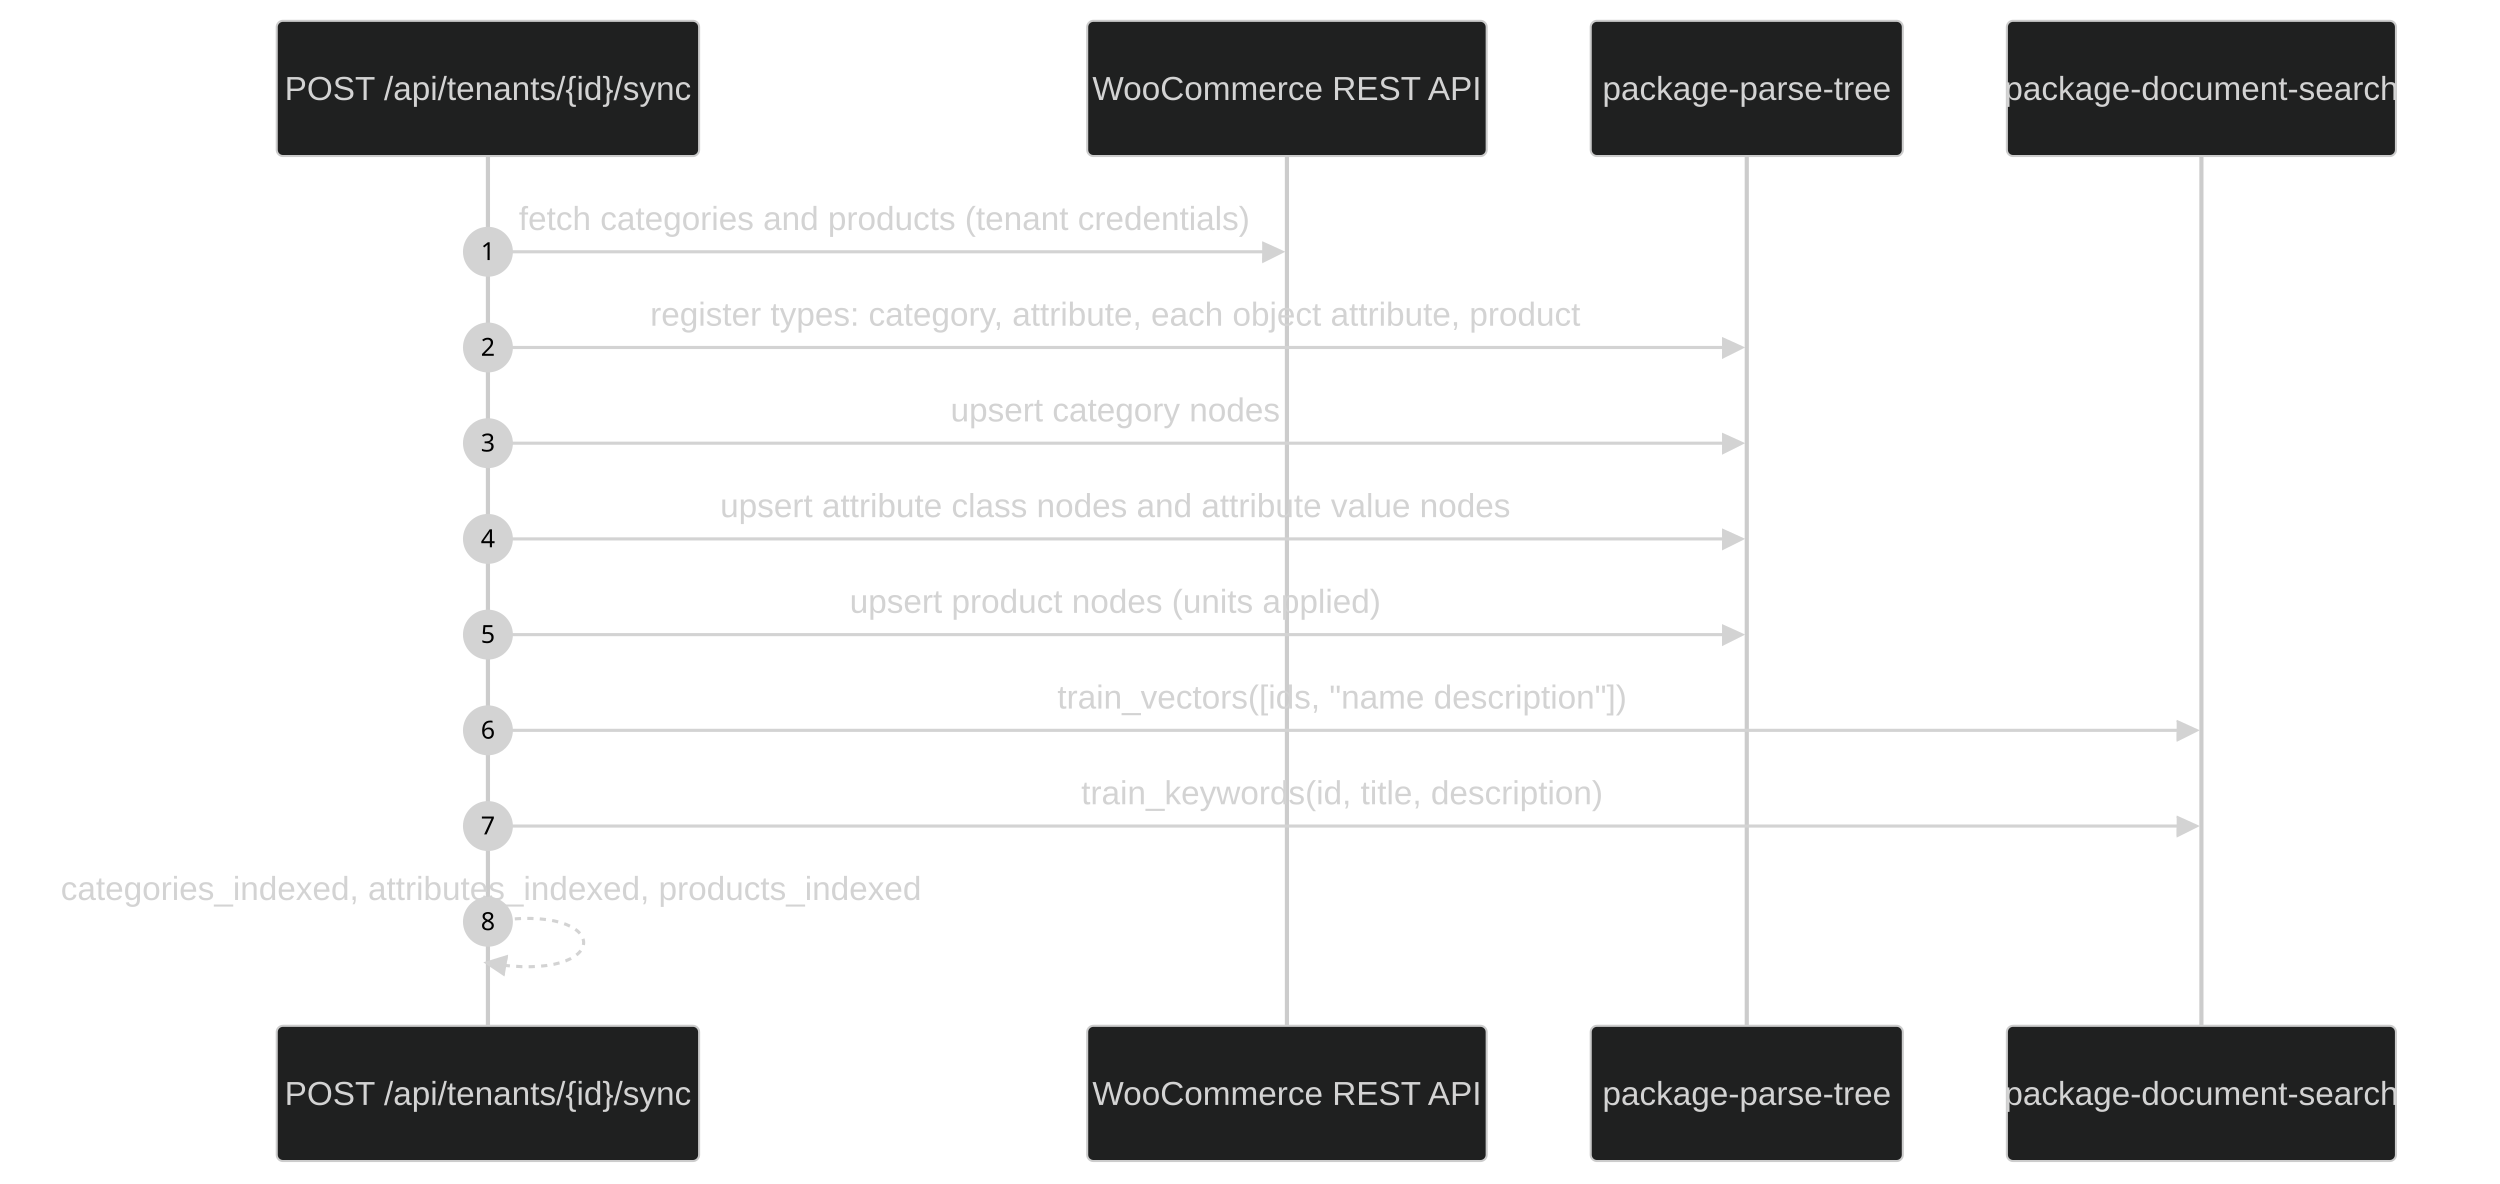
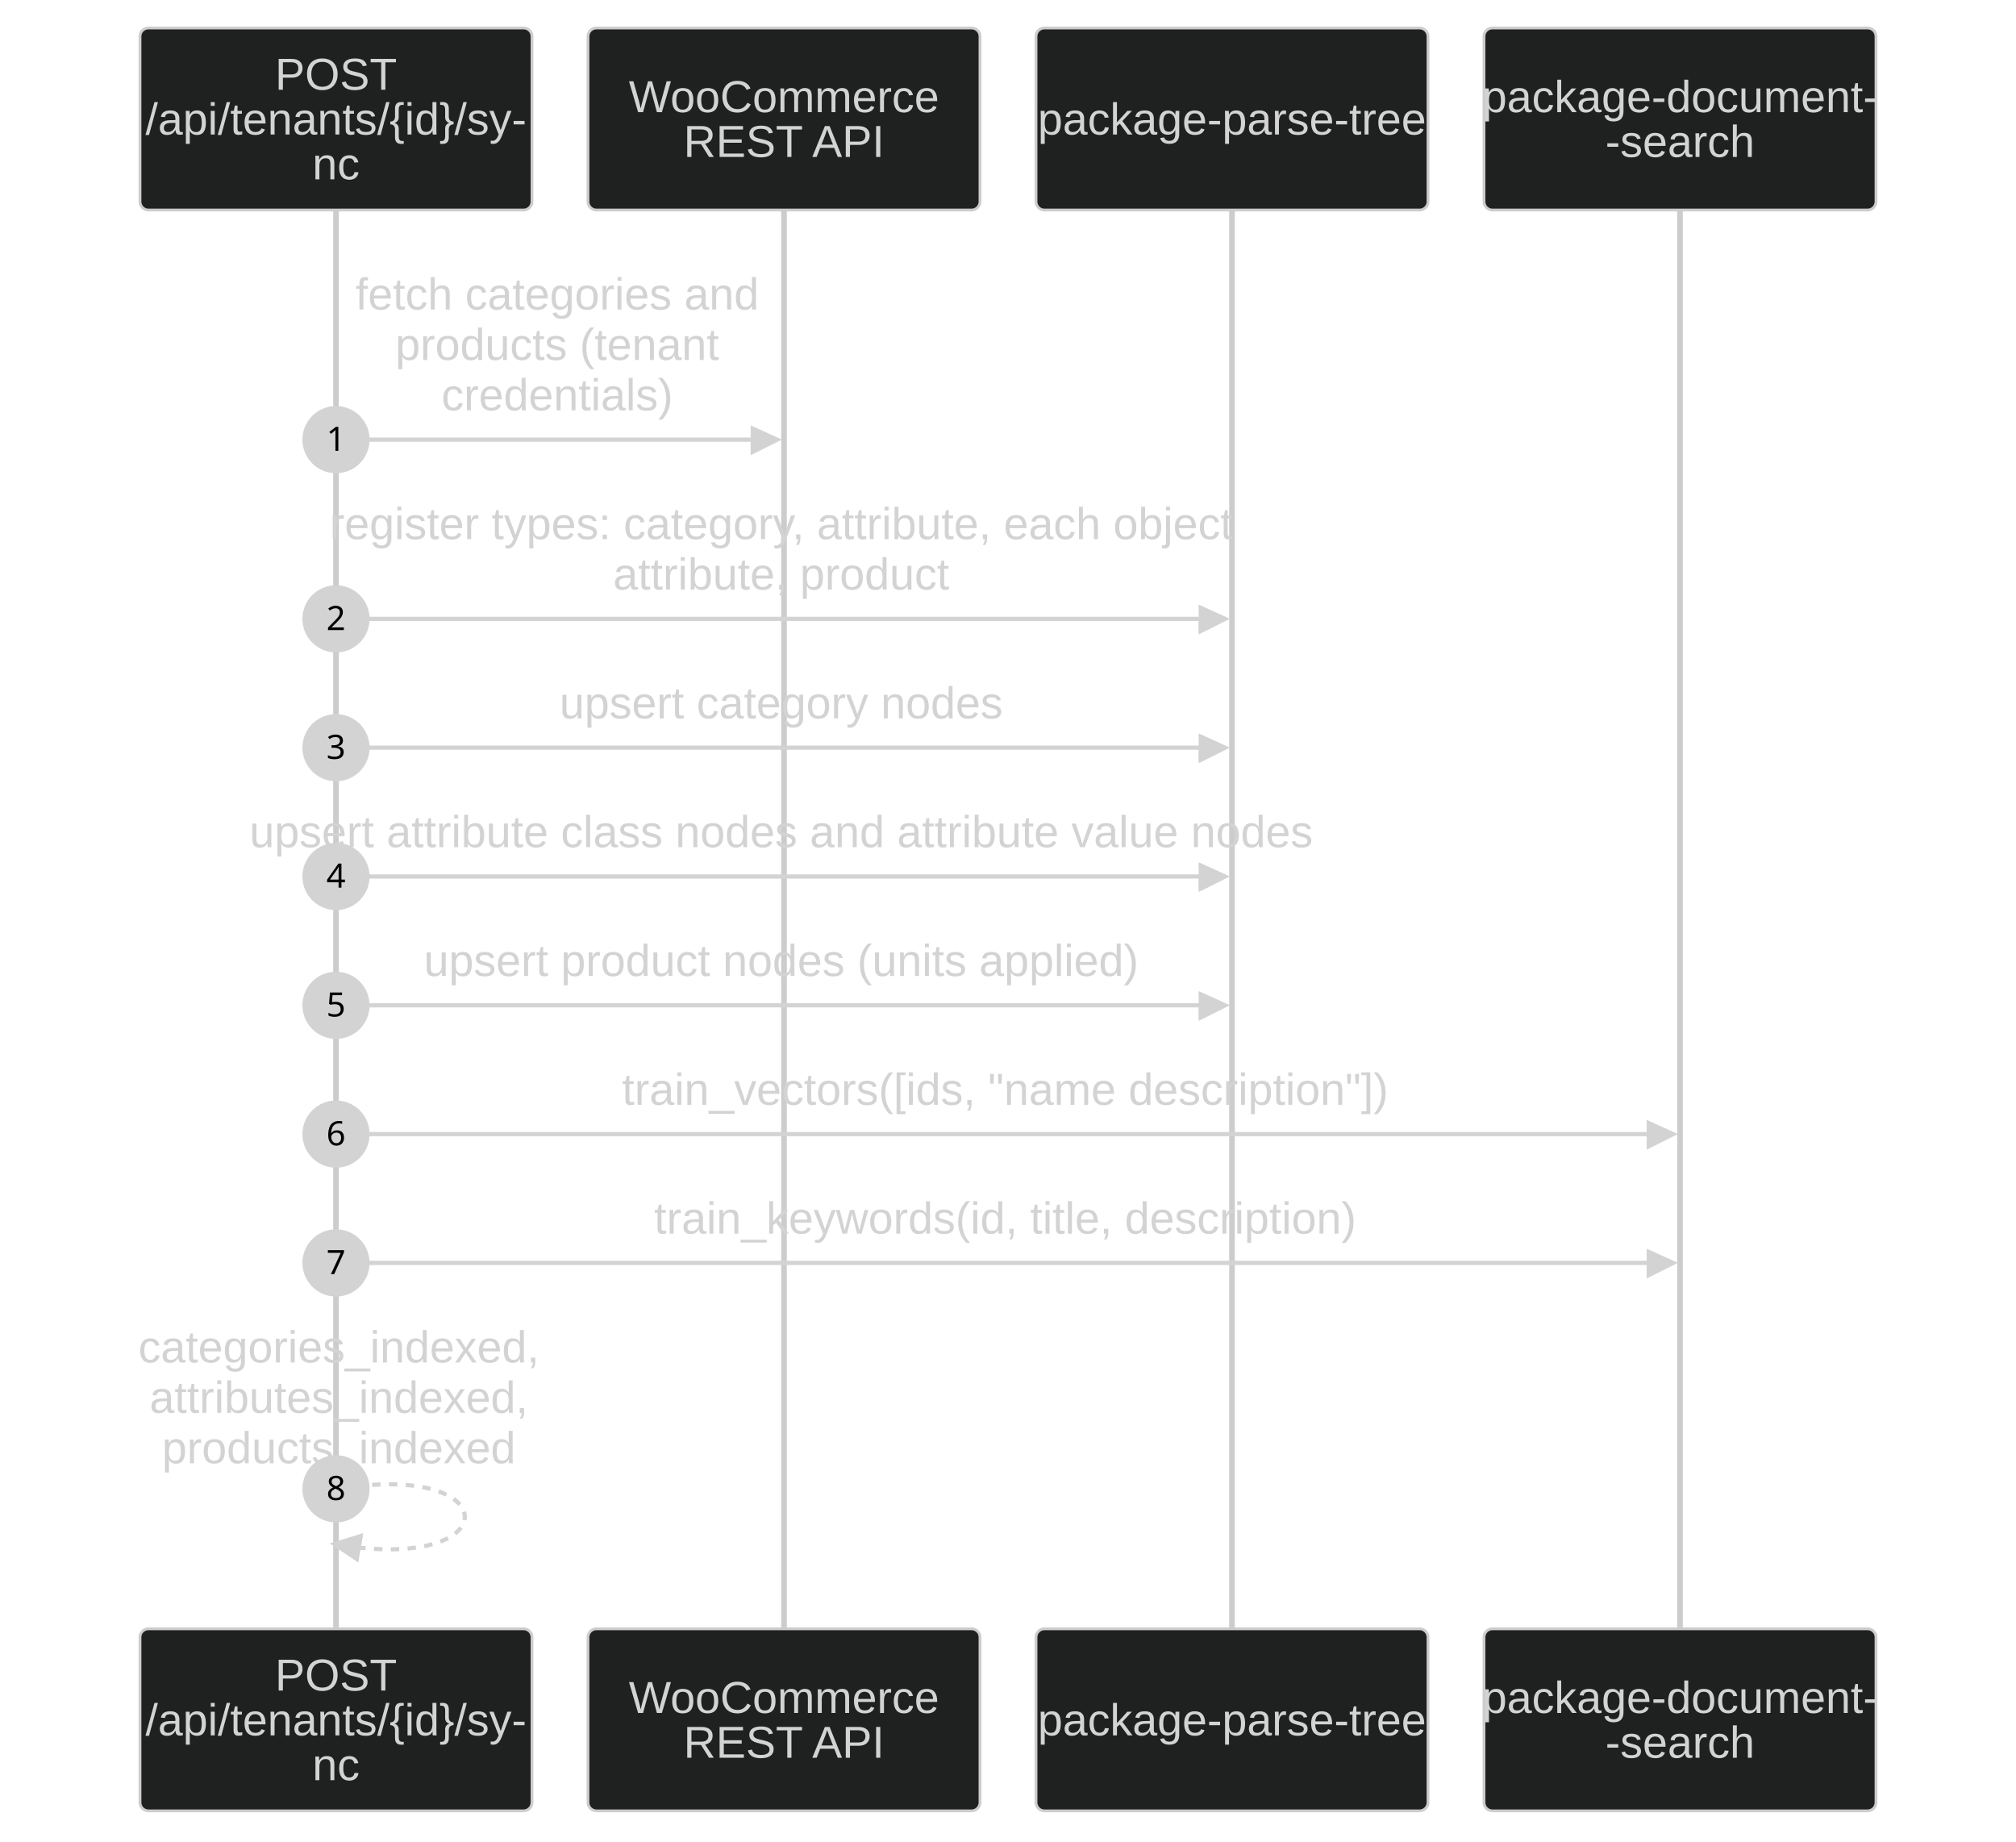
- <svg xmlns="http://www.w3.org/2000/svg" id="my-svg" width="100%" style="max-width: 1201.5px; background-color: rgb(13, 17, 23);" viewBox="-133 -10 1201.5 569" role="graphics-document document" aria-roledescription="sequence" aria-describedby="chart-desc-my-svg" aria-labelledby="chart-title-my-svg">
+ <svg xmlns="http://www.w3.org/2000/svg" id="my-svg" width="720" height="657.667" viewBox="-50 -10 720 657.667" role="graphics-document document" aria-roledescription="sequence" aria-describedby="chart-desc-my-svg" aria-labelledby="chart-title-my-svg" style="background-color: rgb(13, 17, 23);">
  <g>
-     <rect x="831.5" y="483" fill="#eaeaea" stroke="#666" width="187" height="65" name="DS" rx="3" ry="3" class="actor actor-bottom" />
-     <text x="925" y="515.5" dominant-baseline="central" alignment-baseline="central" class="actor actor-box" style="text-anchor: middle; font-size: 16px; font-weight: 400;">
-       <tspan x="925" dy="0">package-document-search</tspan>
+     <rect x="480" y="571.667" fill="#eaeaea" stroke="#666" width="140" height="65" name="DS" rx="3" ry="3" class="actor actor-bottom" />
+     <text x="550" y="604.167" dominant-baseline="central" alignment-baseline="central" class="actor actor-box" style="text-anchor: middle; font-size: 16px; font-weight: 400;">
+       <tspan x="550" dy="-8">package-document-</tspan>
+     </text>
+     <text x="550" y="604.167" dominant-baseline="central" alignment-baseline="central" class="actor actor-box" style="text-anchor: middle; font-size: 16px; font-weight: 400;">
+       <tspan x="550" dy="8">-search</tspan>
    </text>
  </g>
  <g>
-     <rect x="631.5" y="483" fill="#eaeaea" stroke="#666" width="150" height="65" name="PT" rx="3" ry="3" class="actor actor-bottom" />
-     <text x="706.5" y="515.5" dominant-baseline="central" alignment-baseline="central" class="actor actor-box" style="text-anchor: middle; font-size: 16px; font-weight: 400;">
-       <tspan x="706.5" dy="0">package-parse-tree</tspan>
+     <rect x="320" y="571.667" fill="#eaeaea" stroke="#666" width="140" height="65" name="PT" rx="3" ry="3" class="actor actor-bottom" />
+     <text x="390" y="604.167" dominant-baseline="central" alignment-baseline="central" class="actor actor-box" style="text-anchor: middle; font-size: 16px; font-weight: 400;">
+       <tspan x="390" dy="0">package-parse-tree</tspan>
    </text>
  </g>
  <g>
-     <rect x="389.5" y="483" fill="#eaeaea" stroke="#666" width="192" height="65" name="WC" rx="3" ry="3" class="actor actor-bottom" />
-     <text x="485.5" y="515.5" dominant-baseline="central" alignment-baseline="central" class="actor actor-box" style="text-anchor: middle; font-size: 16px; font-weight: 400;">
-       <tspan x="485.5" dy="0">WooCommerce REST API</tspan>
+     <rect x="160" y="571.667" fill="#eaeaea" stroke="#666" width="140" height="65" name="WC" rx="3" ry="3" class="actor actor-bottom" />
+     <text x="230" y="604.167" dominant-baseline="central" alignment-baseline="central" class="actor actor-box" style="text-anchor: middle; font-size: 16px; font-weight: 400;">
+       <tspan x="230" dy="-8">WooCommerce</tspan>
+     </text>
+     <text x="230" y="604.167" dominant-baseline="central" alignment-baseline="central" class="actor actor-box" style="text-anchor: middle; font-size: 16px; font-weight: 400;">
+       <tspan x="230" dy="8">REST API</tspan>
    </text>
  </g>
  <g>
-     <rect x="0" y="483" fill="#eaeaea" stroke="#666" width="203" height="65" name="API" rx="3" ry="3" class="actor actor-bottom" />
-     <text x="101.5" y="515.5" dominant-baseline="central" alignment-baseline="central" class="actor actor-box" style="text-anchor: middle; font-size: 16px; font-weight: 400;">
-       <tspan x="101.5" dy="0">POST /api/tenants/{id}/sync</tspan>
+     <rect x="0" y="571.667" fill="#eaeaea" stroke="#666" width="140" height="65" name="API" rx="3" ry="3" class="actor actor-bottom" />
+     <text x="70" y="604.167" dominant-baseline="central" alignment-baseline="central" class="actor actor-box" style="text-anchor: middle; font-size: 16px; font-weight: 400;">
+       <tspan x="70" dy="-16">POST</tspan>
+     </text>
+     <text x="70" y="604.167" dominant-baseline="central" alignment-baseline="central" class="actor actor-box" style="text-anchor: middle; font-size: 16px; font-weight: 400;">
+       <tspan x="70" dy="0">/api/tenants/{id}/sy-</tspan>
+     </text>
+     <text x="70" y="604.167" dominant-baseline="central" alignment-baseline="central" class="actor actor-box" style="text-anchor: middle; font-size: 16px; font-weight: 400;">
+       <tspan x="70" dy="16">nc</tspan>
    </text>
  </g>
  <g>
-     <line id="actor3" x1="925" y1="65" x2="925" y2="483" class="actor-line 200" stroke-width="0.5px" stroke="#999" name="DS" data-et="life-line" data-id="DS" />
+     <line id="actor3" x1="550" y1="65" x2="550" y2="571.667" class="actor-line 200" stroke-width="0.5px" stroke="#999" name="DS" data-et="life-line" data-id="DS" />
    <g id="root-3" data-et="participant" data-type="participant" data-id="DS">
-       <rect x="831.5" y="0" fill="#eaeaea" stroke="#666" width="187" height="65" name="DS" rx="3" ry="3" class="actor actor-top" />
-       <text x="925" y="32.5" dominant-baseline="central" alignment-baseline="central" class="actor actor-box" style="text-anchor: middle; font-size: 16px; font-weight: 400;">
-         <tspan x="925" dy="0">package-document-search</tspan>
+       <rect x="480" y="0" fill="#eaeaea" stroke="#666" width="140" height="65" name="DS" rx="3" ry="3" class="actor actor-top" />
+       <text x="550" y="32.5" dominant-baseline="central" alignment-baseline="central" class="actor actor-box" style="text-anchor: middle; font-size: 16px; font-weight: 400;">
+         <tspan x="550" dy="-8">package-document-</tspan>
+       </text>
+       <text x="550" y="32.5" dominant-baseline="central" alignment-baseline="central" class="actor actor-box" style="text-anchor: middle; font-size: 16px; font-weight: 400;">
+         <tspan x="550" dy="8">-search</tspan>
      </text>
    </g>
  </g>
  <g>
-     <line id="actor2" x1="706.5" y1="65" x2="706.5" y2="483" class="actor-line 200" stroke-width="0.5px" stroke="#999" name="PT" data-et="life-line" data-id="PT" />
+     <line id="actor2" x1="390" y1="65" x2="390" y2="571.667" class="actor-line 200" stroke-width="0.5px" stroke="#999" name="PT" data-et="life-line" data-id="PT" />
    <g id="root-2" data-et="participant" data-type="participant" data-id="PT">
-       <rect x="631.5" y="0" fill="#eaeaea" stroke="#666" width="150" height="65" name="PT" rx="3" ry="3" class="actor actor-top" />
-       <text x="706.5" y="32.5" dominant-baseline="central" alignment-baseline="central" class="actor actor-box" style="text-anchor: middle; font-size: 16px; font-weight: 400;">
-         <tspan x="706.5" dy="0">package-parse-tree</tspan>
+       <rect x="320" y="0" fill="#eaeaea" stroke="#666" width="140" height="65" name="PT" rx="3" ry="3" class="actor actor-top" />
+       <text x="390" y="32.5" dominant-baseline="central" alignment-baseline="central" class="actor actor-box" style="text-anchor: middle; font-size: 16px; font-weight: 400;">
+         <tspan x="390" dy="0">package-parse-tree</tspan>
      </text>
    </g>
  </g>
  <g>
-     <line id="actor1" x1="485.5" y1="65" x2="485.5" y2="483" class="actor-line 200" stroke-width="0.5px" stroke="#999" name="WC" data-et="life-line" data-id="WC" />
+     <line id="actor1" x1="230" y1="65" x2="230" y2="571.667" class="actor-line 200" stroke-width="0.5px" stroke="#999" name="WC" data-et="life-line" data-id="WC" />
    <g id="root-1" data-et="participant" data-type="participant" data-id="WC">
-       <rect x="389.5" y="0" fill="#eaeaea" stroke="#666" width="192" height="65" name="WC" rx="3" ry="3" class="actor actor-top" />
-       <text x="485.5" y="32.5" dominant-baseline="central" alignment-baseline="central" class="actor actor-box" style="text-anchor: middle; font-size: 16px; font-weight: 400;">
-         <tspan x="485.5" dy="0">WooCommerce REST API</tspan>
+       <rect x="160" y="0" fill="#eaeaea" stroke="#666" width="140" height="65" name="WC" rx="3" ry="3" class="actor actor-top" />
+       <text x="230" y="32.5" dominant-baseline="central" alignment-baseline="central" class="actor actor-box" style="text-anchor: middle; font-size: 16px; font-weight: 400;">
+         <tspan x="230" dy="-8">WooCommerce</tspan>
+       </text>
+       <text x="230" y="32.5" dominant-baseline="central" alignment-baseline="central" class="actor actor-box" style="text-anchor: middle; font-size: 16px; font-weight: 400;">
+         <tspan x="230" dy="8">REST API</tspan>
      </text>
    </g>
  </g>
  <g>
-     <line id="actor0" x1="101.5" y1="65" x2="101.5" y2="483" class="actor-line 200" stroke-width="0.5px" stroke="#999" name="API" data-et="life-line" data-id="API" />
+     <line id="actor0" x1="70" y1="65" x2="70" y2="571.667" class="actor-line 200" stroke-width="0.5px" stroke="#999" name="API" data-et="life-line" data-id="API" />
    <g id="root-0" data-et="participant" data-type="participant" data-id="API">
-       <rect x="0" y="0" fill="#eaeaea" stroke="#666" width="203" height="65" name="API" rx="3" ry="3" class="actor actor-top" />
-       <text x="101.5" y="32.5" dominant-baseline="central" alignment-baseline="central" class="actor actor-box" style="text-anchor: middle; font-size: 16px; font-weight: 400;">
-         <tspan x="101.5" dy="0">POST /api/tenants/{id}/sync</tspan>
+       <rect x="0" y="0" fill="#eaeaea" stroke="#666" width="140" height="65" name="API" rx="3" ry="3" class="actor actor-top" />
+       <text x="70" y="32.5" dominant-baseline="central" alignment-baseline="central" class="actor actor-box" style="text-anchor: middle; font-size: 16px; font-weight: 400;">
+         <tspan x="70" dy="-16">POST</tspan>
+       </text>
+       <text x="70" y="32.5" dominant-baseline="central" alignment-baseline="central" class="actor actor-box" style="text-anchor: middle; font-size: 16px; font-weight: 400;">
+         <tspan x="70" dy="0">/api/tenants/{id}/sy-</tspan>
+       </text>
+       <text x="70" y="32.5" dominant-baseline="central" alignment-baseline="central" class="actor actor-box" style="text-anchor: middle; font-size: 16px; font-weight: 400;">
+         <tspan x="70" dy="16">nc</tspan>
      </text>
    </g>
  </g>
  <style>#my-svg{font-family:"trebuchet ms",verdana,arial,sans-serif;font-size:16px;fill:#ccc;}@keyframes edge-animation-frame{from{stroke-dashoffset:0;}}@keyframes dash{to{stroke-dashoffset:0;}}#my-svg .edge-animation-slow{stroke-dasharray:9,5!important;stroke-dashoffset:900;animation:dash 50s linear infinite;stroke-linecap:round;}#my-svg .edge-animation-fast{stroke-dasharray:9,5!important;stroke-dashoffset:900;animation:dash 20s linear infinite;stroke-linecap:round;}#my-svg .error-icon{fill:#a44141;}#my-svg .error-text{fill:#ddd;stroke:#ddd;}#my-svg .edge-thickness-normal{stroke-width:1px;}#my-svg .edge-thickness-thick{stroke-width:3.5px;}#my-svg .edge-pattern-solid{stroke-dasharray:0;}#my-svg .edge-thickness-invisible{stroke-width:0;fill:none;}#my-svg .edge-pattern-dashed{stroke-dasharray:3;}#my-svg .edge-pattern-dotted{stroke-dasharray:2;}#my-svg .marker{fill:lightgrey;stroke:lightgrey;}#my-svg .marker.cross{stroke:lightgrey;}#my-svg svg{font-family:"trebuchet ms",verdana,arial,sans-serif;font-size:16px;}#my-svg p{margin:0;}#my-svg .actor{stroke:#ccc;fill:#1f2020;stroke-width:1;}#my-svg rect.actor.outer-path[data-look="neo"]{filter:drop-shadow( 1px 2px 2px rgba(185,185,185,1));}#my-svg rect.note[data-look="neo"]{stroke:hsl(180, 0%, 18.353%);fill:hsl(180, 1.587%, 28.353%);filter:drop-shadow( 1px 2px 2px rgba(185,185,185,1));}#my-svg text.actor&gt;tspan{fill:lightgrey;stroke:none;}#my-svg .actor-line{stroke:#ccc;}#my-svg .innerArc{stroke-width:1.5;stroke-dasharray:none;}#my-svg .messageLine0{stroke-width:1.5;stroke-dasharray:none;stroke:lightgrey;}#my-svg .messageLine1{stroke-width:1.5;stroke-dasharray:2,2;stroke:lightgrey;}#my-svg [id$="-arrowhead"] path{fill:lightgrey;stroke:lightgrey;}#my-svg .sequenceNumber{fill:black;}#my-svg [id$="-sequencenumber"]{fill:lightgrey;}#my-svg [id$="-crosshead"] path{fill:lightgrey;stroke:lightgrey;}#my-svg .messageText{fill:lightgrey;stroke:none;}#my-svg .labelBox{stroke:#ccc;fill:#1f2020;filter:none;}#my-svg .labelText,#my-svg .labelText&gt;tspan{fill:lightgrey;stroke:none;}#my-svg .loopText,#my-svg .loopText&gt;tspan{fill:lightgrey;stroke:none;}#my-svg .sectionTitle,#my-svg .sectionTitle&gt;tspan{fill:lightgrey;stroke:none;}#my-svg .loopLine{stroke-width:2px;stroke-dasharray:2,2;stroke:#ccc;fill:#ccc;}#my-svg .note{stroke:hsl(180, 0%, 18.353%);fill:hsl(180, 1.587%, 28.353%);}#my-svg .noteText,#my-svg .noteText&gt;tspan{fill:rgb(183.848, 181.552, 181.552);stroke:none;font-weight:normal;}#my-svg .activation0{fill:hsl(180, 1.587%, 28.353%);stroke:#ccc;}#my-svg .activation1{fill:hsl(180, 1.587%, 28.353%);stroke:#ccc;}#my-svg .activation2{fill:hsl(180, 1.587%, 28.353%);stroke:#ccc;}#my-svg .actorPopupMenu{position:absolute;}#my-svg .actorPopupMenuPanel{position:absolute;fill:#1f2020;box-shadow:0px 8px 16px 0px rgba(0,0,0,0.2);filter:drop-shadow(3px 5px 2px rgb(0 0 0 / 0.4));}#my-svg .actor-man circle,#my-svg line{fill:#1f2020;stroke-width:2px;}#my-svg g rect.rect{filter:drop-shadow( 1px 2px 2px rgba(185,185,185,1));stroke:#ccc;}#my-svg .node .neo-node{stroke:#ccc;}#my-svg [data-look="neo"].node rect,#my-svg [data-look="neo"].cluster rect,#my-svg [data-look="neo"].node polygon{stroke:url(#my-svg-gradient);filter:drop-shadow( 1px 2px 2px rgba(185,185,185,1));}#my-svg [data-look="neo"].swimlane.cluster rect{filter:none;}#my-svg [data-look="neo"].node path{stroke:url(#my-svg-gradient);stroke-width:1px;}#my-svg [data-look="neo"].node .outer-path{filter:drop-shadow( 1px 2px 2px rgba(185,185,185,1));}#my-svg [data-look="neo"].node .neo-line path{stroke:#ccc;filter:none;}#my-svg [data-look="neo"].node circle{stroke:url(#my-svg-gradient);filter:drop-shadow( 1px 2px 2px rgba(185,185,185,1));}#my-svg [data-look="neo"].node circle .state-start{fill:#000000;}#my-svg [data-look="neo"].icon-shape .icon{fill:url(#my-svg-gradient);filter:drop-shadow( 1px 2px 2px rgba(185,185,185,1));}#my-svg [data-look="neo"].icon-shape .icon-neo path{stroke:url(#my-svg-gradient);filter:drop-shadow( 1px 2px 2px rgba(185,185,185,1));}#my-svg :root{--mermaid-font-family:"trebuchet ms",verdana,arial,sans-serif;}</style>
  <g />
  <defs>
    <symbol id="my-svg-computer" width="24" height="24">
      <path transform="scale(.5)" d="M2 2v13h20v-13h-20zm18 11h-16v-9h16v9zm-10.228 6l.466-1h3.524l.467 1h-4.457zm14.228 3h-24l2-6h2.104l-1.33 4h18.45l-1.297-4h2.073l2 6zm-5-10h-14v-7h14v7z" />
    </symbol>
  </defs>
  <defs>
    <symbol id="my-svg-database" fill-rule="evenodd" clip-rule="evenodd">
      <path transform="scale(.5)" d="M12.258.001l.256.004.255.005.253.008.251.01.249.012.247.015.246.016.242.019.241.02.239.023.236.024.233.027.231.028.229.031.225.032.223.034.22.036.217.038.214.04.211.041.208.043.205.045.201.046.198.048.194.05.191.051.187.053.183.054.18.056.175.057.172.059.168.06.163.061.16.063.155.064.15.066.074.033.073.033.071.034.07.034.069.035.068.035.067.035.066.035.064.036.064.036.062.036.06.036.06.037.058.037.058.037.055.038.055.038.053.038.052.038.051.039.05.039.048.039.047.039.045.04.044.04.043.04.041.04.04.041.039.041.037.041.036.041.034.041.033.042.032.042.03.042.029.042.027.042.026.043.024.043.023.043.021.043.02.043.018.044.017.043.015.044.013.044.012.044.011.045.009.044.007.045.006.045.004.045.002.045.001.045v17l-.001.045-.002.045-.004.045-.006.045-.007.045-.009.044-.011.045-.012.044-.013.044-.015.044-.017.043-.018.044-.02.043-.021.043-.023.043-.024.043-.026.043-.027.042-.029.042-.03.042-.032.042-.033.042-.034.041-.036.041-.037.041-.039.041-.04.041-.041.04-.043.04-.044.04-.045.04-.047.039-.048.039-.05.039-.051.039-.052.038-.053.038-.055.038-.055.038-.058.037-.058.037-.06.037-.06.036-.062.036-.064.036-.064.036-.066.035-.067.035-.068.035-.069.035-.07.034-.071.034-.073.033-.074.033-.15.066-.155.064-.16.063-.163.061-.168.06-.172.059-.175.057-.18.056-.183.054-.187.053-.191.051-.194.05-.198.048-.201.046-.205.045-.208.043-.211.041-.214.04-.217.038-.22.036-.223.034-.225.032-.229.031-.231.028-.233.027-.236.024-.239.023-.241.02-.242.019-.246.016-.247.015-.249.012-.251.01-.253.008-.255.005-.256.004-.258.001-.258-.001-.256-.004-.255-.005-.253-.008-.251-.01-.249-.012-.247-.015-.245-.016-.243-.019-.241-.02-.238-.023-.236-.024-.234-.027-.231-.028-.228-.031-.226-.032-.223-.034-.22-.036-.217-.038-.214-.04-.211-.041-.208-.043-.204-.045-.201-.046-.198-.048-.195-.05-.19-.051-.187-.053-.184-.054-.179-.056-.176-.057-.172-.059-.167-.06-.164-.061-.159-.063-.155-.064-.151-.066-.074-.033-.072-.033-.072-.034-.07-.034-.069-.035-.068-.035-.067-.035-.066-.035-.064-.036-.063-.036-.062-.036-.061-.036-.06-.037-.058-.037-.057-.037-.056-.038-.055-.038-.053-.038-.052-.038-.051-.039-.049-.039-.049-.039-.046-.039-.046-.04-.044-.04-.043-.04-.041-.04-.04-.041-.039-.041-.037-.041-.036-.041-.034-.041-.033-.042-.032-.042-.03-.042-.029-.042-.027-.042-.026-.043-.024-.043-.023-.043-.021-.043-.02-.043-.018-.044-.017-.043-.015-.044-.013-.044-.012-.044-.011-.045-.009-.044-.007-.045-.006-.045-.004-.045-.002-.045-.001-.045v-17l.001-.045.002-.045.004-.045.006-.045.007-.045.009-.044.011-.045.012-.044.013-.044.015-.044.017-.043.018-.044.02-.043.021-.043.023-.043.024-.043.026-.043.027-.042.029-.042.03-.042.032-.042.033-.042.034-.041.036-.041.037-.041.039-.041.04-.041.041-.04.043-.04.044-.04.046-.04.046-.039.049-.039.049-.039.051-.039.052-.038.053-.038.055-.038.056-.038.057-.037.058-.037.06-.037.061-.036.062-.036.063-.036.064-.036.066-.035.067-.035.068-.035.069-.035.07-.034.072-.034.072-.033.074-.033.151-.066.155-.064.159-.063.164-.061.167-.06.172-.059.176-.057.179-.056.184-.054.187-.053.19-.051.195-.05.198-.048.201-.046.204-.045.208-.043.211-.041.214-.04.217-.038.22-.036.223-.034.226-.032.228-.031.231-.028.234-.027.236-.024.238-.023.241-.02.243-.019.245-.016.247-.015.249-.012.251-.01.253-.008.255-.005.256-.004.258-.001.258.001zm-9.258 20.499v.01l.001.021.003.021.004.022.005.021.006.022.007.022.009.023.01.022.011.023.012.023.013.023.015.023.016.024.017.023.018.024.019.024.021.024.022.025.023.024.024.025.052.049.056.05.061.051.066.051.07.051.075.051.079.052.084.052.088.052.092.052.097.052.102.051.105.052.11.052.114.051.119.051.123.051.127.05.131.05.135.05.139.048.144.049.147.047.152.047.155.047.16.045.163.045.167.043.171.043.176.041.178.041.183.039.187.039.19.037.194.035.197.035.202.033.204.031.209.03.212.029.216.027.219.025.222.024.226.021.23.02.233.018.236.016.24.015.243.012.246.01.249.008.253.005.256.004.259.001.26-.001.257-.004.254-.005.25-.008.247-.011.244-.012.241-.014.237-.016.233-.018.231-.021.226-.021.224-.024.22-.026.216-.027.212-.028.21-.031.205-.031.202-.034.198-.034.194-.036.191-.037.187-.039.183-.04.179-.04.175-.042.172-.043.168-.044.163-.045.16-.046.155-.046.152-.047.148-.048.143-.049.139-.049.136-.05.131-.05.126-.05.123-.051.118-.052.114-.051.11-.052.106-.052.101-.052.096-.052.092-.052.088-.053.083-.051.079-.052.074-.052.07-.051.065-.051.06-.051.056-.05.051-.05.023-.024.023-.025.021-.024.02-.024.019-.024.018-.024.017-.024.015-.023.014-.024.013-.023.012-.023.01-.023.01-.022.008-.022.006-.022.006-.022.004-.022.004-.021.001-.021.001-.021v-4.127l-.077.055-.08.053-.083.054-.085.053-.087.052-.09.052-.093.051-.095.05-.097.05-.1.049-.102.049-.105.048-.106.047-.109.047-.111.046-.114.045-.115.045-.118.044-.12.043-.122.042-.124.042-.126.041-.128.04-.13.04-.132.038-.134.038-.135.037-.138.037-.139.035-.142.035-.143.034-.144.033-.147.032-.148.031-.15.03-.151.03-.153.029-.154.027-.156.027-.158.026-.159.025-.161.024-.162.023-.163.022-.165.021-.166.02-.167.019-.169.018-.169.017-.171.016-.173.015-.173.014-.175.013-.175.012-.177.011-.178.01-.179.008-.179.008-.181.006-.182.005-.182.004-.184.003-.184.002h-.37l-.184-.002-.184-.003-.182-.004-.182-.005-.181-.006-.179-.008-.179-.008-.178-.01-.176-.011-.176-.012-.175-.013-.173-.014-.172-.015-.171-.016-.17-.017-.169-.018-.167-.019-.166-.02-.165-.021-.163-.022-.162-.023-.161-.024-.159-.025-.157-.026-.156-.027-.155-.027-.153-.029-.151-.03-.15-.03-.148-.031-.146-.032-.145-.033-.143-.034-.141-.035-.14-.035-.137-.037-.136-.037-.134-.038-.132-.038-.13-.04-.128-.04-.126-.041-.124-.042-.122-.042-.12-.044-.117-.043-.116-.045-.113-.045-.112-.046-.109-.047-.106-.047-.105-.048-.102-.049-.1-.049-.097-.05-.095-.05-.093-.052-.09-.051-.087-.052-.085-.053-.083-.054-.08-.054-.077-.054v4.127zm0-5.654v.011l.001.021.003.021.004.021.005.022.006.022.007.022.009.022.01.022.011.023.012.023.013.023.015.024.016.023.017.024.018.024.019.024.021.024.022.024.023.025.024.024.052.05.056.05.061.05.066.051.07.051.075.052.079.051.084.052.088.052.092.052.097.052.102.052.105.052.11.051.114.051.119.052.123.05.127.051.131.05.135.049.139.049.144.048.147.048.152.047.155.046.16.045.163.045.167.044.171.042.176.042.178.04.183.04.187.038.19.037.194.036.197.034.202.033.204.032.209.03.212.028.216.027.219.025.222.024.226.022.23.02.233.018.236.016.24.014.243.012.246.01.249.008.253.006.256.003.259.001.26-.001.257-.003.254-.006.25-.008.247-.01.244-.012.241-.015.237-.016.233-.018.231-.02.226-.022.224-.024.22-.025.216-.027.212-.029.21-.03.205-.032.202-.033.198-.035.194-.036.191-.037.187-.039.183-.039.179-.041.175-.042.172-.043.168-.044.163-.045.16-.045.155-.047.152-.047.148-.048.143-.048.139-.05.136-.049.131-.05.126-.051.123-.051.118-.051.114-.052.11-.052.106-.052.101-.052.096-.052.092-.052.088-.052.083-.052.079-.052.074-.051.07-.052.065-.051.06-.05.056-.051.051-.049.023-.025.023-.024.021-.025.02-.024.019-.024.018-.024.017-.024.015-.023.014-.023.013-.024.012-.022.01-.023.01-.023.008-.022.006-.022.006-.022.004-.021.004-.022.001-.021.001-.021v-4.139l-.077.054-.08.054-.083.054-.085.052-.087.053-.09.051-.093.051-.095.051-.097.05-.1.049-.102.049-.105.048-.106.047-.109.047-.111.046-.114.045-.115.044-.118.044-.12.044-.122.042-.124.042-.126.041-.128.04-.13.039-.132.039-.134.038-.135.037-.138.036-.139.036-.142.035-.143.033-.144.033-.147.033-.148.031-.15.03-.151.03-.153.028-.154.028-.156.027-.158.026-.159.025-.161.024-.162.023-.163.022-.165.021-.166.02-.167.019-.169.018-.169.017-.171.016-.173.015-.173.014-.175.013-.175.012-.177.011-.178.009-.179.009-.179.007-.181.007-.182.005-.182.004-.184.003-.184.002h-.37l-.184-.002-.184-.003-.182-.004-.182-.005-.181-.007-.179-.007-.179-.009-.178-.009-.176-.011-.176-.012-.175-.013-.173-.014-.172-.015-.171-.016-.17-.017-.169-.018-.167-.019-.166-.02-.165-.021-.163-.022-.162-.023-.161-.024-.159-.025-.157-.026-.156-.027-.155-.028-.153-.028-.151-.03-.15-.03-.148-.031-.146-.033-.145-.033-.143-.033-.141-.035-.14-.036-.137-.036-.136-.037-.134-.038-.132-.039-.13-.039-.128-.04-.126-.041-.124-.042-.122-.043-.12-.043-.117-.044-.116-.044-.113-.046-.112-.046-.109-.046-.106-.047-.105-.048-.102-.049-.1-.049-.097-.05-.095-.051-.093-.051-.09-.051-.087-.053-.085-.052-.083-.054-.08-.054-.077-.054v4.139zm0-5.666v.011l.001.02.003.022.004.021.005.022.006.021.007.022.009.023.01.022.011.023.012.023.013.023.015.023.016.024.017.024.018.023.019.024.021.025.022.024.023.024.024.025.052.05.056.05.061.05.066.051.07.051.075.052.079.051.084.052.088.052.092.052.097.052.102.052.105.051.11.052.114.051.119.051.123.051.127.05.131.05.135.05.139.049.144.048.147.048.152.047.155.046.16.045.163.045.167.043.171.043.176.042.178.04.183.04.187.038.19.037.194.036.197.034.202.033.204.032.209.03.212.028.216.027.219.025.222.024.226.021.23.02.233.018.236.017.24.014.243.012.246.01.249.008.253.006.256.003.259.001.26-.001.257-.003.254-.006.25-.008.247-.01.244-.013.241-.014.237-.016.233-.018.231-.02.226-.022.224-.024.22-.025.216-.027.212-.029.21-.03.205-.032.202-.033.198-.035.194-.036.191-.037.187-.039.183-.039.179-.041.175-.042.172-.043.168-.044.163-.045.16-.045.155-.047.152-.047.148-.048.143-.049.139-.049.136-.049.131-.051.126-.05.123-.051.118-.052.114-.051.11-.052.106-.052.101-.052.096-.052.092-.052.088-.052.083-.052.079-.052.074-.052.07-.051.065-.051.06-.051.056-.05.051-.049.023-.025.023-.025.021-.024.02-.024.019-.024.018-.024.017-.024.015-.023.014-.024.013-.023.012-.023.01-.022.01-.023.008-.022.006-.022.006-.022.004-.022.004-.021.001-.021.001-.021v-4.153l-.077.054-.08.054-.083.053-.085.053-.087.053-.09.051-.093.051-.095.051-.097.05-.1.049-.102.048-.105.048-.106.048-.109.046-.111.046-.114.046-.115.044-.118.044-.12.043-.122.043-.124.042-.126.041-.128.04-.13.039-.132.039-.134.038-.135.037-.138.036-.139.036-.142.034-.143.034-.144.033-.147.032-.148.032-.15.03-.151.03-.153.028-.154.028-.156.027-.158.026-.159.024-.161.024-.162.023-.163.023-.165.021-.166.02-.167.019-.169.018-.169.017-.171.016-.173.015-.173.014-.175.013-.175.012-.177.01-.178.01-.179.009-.179.007-.181.006-.182.006-.182.004-.184.003-.184.001-.185.001-.185-.001-.184-.001-.184-.003-.182-.004-.182-.006-.181-.006-.179-.007-.179-.009-.178-.01-.176-.01-.176-.012-.175-.013-.173-.014-.172-.015-.171-.016-.17-.017-.169-.018-.167-.019-.166-.02-.165-.021-.163-.023-.162-.023-.161-.024-.159-.024-.157-.026-.156-.027-.155-.028-.153-.028-.151-.03-.15-.03-.148-.032-.146-.032-.145-.033-.143-.034-.141-.034-.14-.036-.137-.036-.136-.037-.134-.038-.132-.039-.13-.039-.128-.041-.126-.041-.124-.041-.122-.043-.12-.043-.117-.044-.116-.044-.113-.046-.112-.046-.109-.046-.106-.048-.105-.048-.102-.048-.1-.05-.097-.049-.095-.051-.093-.051-.09-.052-.087-.052-.085-.053-.083-.053-.08-.054-.077-.054v4.153zm8.74-8.179l-.257.004-.254.005-.25.008-.247.011-.244.012-.241.014-.237.016-.233.018-.231.021-.226.022-.224.023-.22.026-.216.027-.212.028-.21.031-.205.032-.202.033-.198.034-.194.036-.191.038-.187.038-.183.04-.179.041-.175.042-.172.043-.168.043-.163.045-.16.046-.155.046-.152.048-.148.048-.143.048-.139.049-.136.05-.131.05-.126.051-.123.051-.118.051-.114.052-.11.052-.106.052-.101.052-.096.052-.092.052-.088.052-.083.052-.079.052-.074.051-.07.052-.065.051-.06.05-.056.05-.051.05-.023.025-.023.024-.021.024-.02.025-.019.024-.018.024-.017.023-.015.024-.014.023-.013.023-.012.023-.01.023-.01.022-.008.022-.006.023-.006.021-.004.022-.004.021-.001.021-.001.021.001.021.001.021.004.021.004.022.006.021.006.023.008.022.01.022.01.023.012.023.013.023.014.023.015.024.017.023.018.024.019.024.02.025.021.024.023.024.023.025.051.05.056.05.06.05.065.051.07.052.074.051.079.052.083.052.088.052.092.052.096.052.101.052.106.052.11.052.114.052.118.051.123.051.126.051.131.05.136.05.139.049.143.048.148.048.152.048.155.046.16.046.163.045.168.043.172.043.175.042.179.041.183.04.187.038.191.038.194.036.198.034.202.033.205.032.21.031.212.028.216.027.22.026.224.023.226.022.231.021.233.018.237.016.241.014.244.012.247.011.25.008.254.005.257.004.26.001.26-.001.257-.004.254-.005.25-.008.247-.011.244-.012.241-.014.237-.016.233-.018.231-.021.226-.022.224-.023.22-.026.216-.027.212-.028.21-.031.205-.032.202-.033.198-.034.194-.036.191-.038.187-.038.183-.04.179-.041.175-.042.172-.043.168-.043.163-.045.16-.046.155-.046.152-.048.148-.048.143-.048.139-.049.136-.05.131-.05.126-.051.123-.051.118-.051.114-.052.11-.052.106-.052.101-.052.096-.052.092-.052.088-.052.083-.052.079-.052.074-.051.07-.052.065-.051.06-.05.056-.05.051-.05.023-.025.023-.024.021-.024.02-.025.019-.024.018-.024.017-.023.015-.024.014-.023.013-.023.012-.023.01-.023.01-.022.008-.022.006-.023.006-.021.004-.022.004-.021.001-.021.001-.021-.001-.021-.001-.021-.004-.021-.004-.022-.006-.021-.006-.023-.008-.022-.01-.022-.01-.023-.012-.023-.013-.023-.014-.023-.015-.024-.017-.023-.018-.024-.019-.024-.02-.025-.021-.024-.023-.024-.023-.025-.051-.05-.056-.05-.06-.05-.065-.051-.07-.052-.074-.051-.079-.052-.083-.052-.088-.052-.092-.052-.096-.052-.101-.052-.106-.052-.11-.052-.114-.052-.118-.051-.123-.051-.126-.051-.131-.05-.136-.05-.139-.049-.143-.048-.148-.048-.152-.048-.155-.046-.16-.046-.163-.045-.168-.043-.172-.043-.175-.042-.179-.041-.183-.04-.187-.038-.191-.038-.194-.036-.198-.034-.202-.033-.205-.032-.21-.031-.212-.028-.216-.027-.22-.026-.224-.023-.226-.022-.231-.021-.233-.018-.237-.016-.241-.014-.244-.012-.247-.011-.25-.008-.254-.005-.257-.004-.26-.001-.26.001z" />
    </symbol>
  </defs>
  <defs>
    <symbol id="my-svg-clock" width="24" height="24">
      <path transform="scale(.5)" d="M12 2c5.514 0 10 4.486 10 10s-4.486 10-10 10-10-4.486-10-10 4.486-10 10-10zm0-2c-6.627 0-12 5.373-12 12s5.373 12 12 12 12-5.373 12-12-5.373-12-12-12zm5.848 12.459c.202.038.202.333.001.372-1.907.361-6.045 1.111-6.547 1.111-.719 0-1.301-.582-1.301-1.301 0-.512.77-5.447 1.125-7.445.034-.192.312-.181.343.014l.985 6.238 5.394 1.011z" />
    </symbol>
  </defs>
  <defs>
    <marker id="my-svg-arrowhead" refX="7.9" refY="5" markerUnits="userSpaceOnUse" markerWidth="12" markerHeight="12" orient="auto-start-reverse">
      <path d="M -1 0 L 10 5 L 0 10 z" />
    </marker>
  </defs>
  <defs>
    <marker id="my-svg-crosshead" markerWidth="15" markerHeight="8" orient="auto" refX="4" refY="4.5">
      <path fill="none" stroke="#000000" stroke-width="1pt" d="M 1,2 L 6,7 M 6,2 L 1,7" style="stroke-dasharray: 0, 0;" />
    </marker>
  </defs>
  <defs>
    <marker id="my-svg-filled-head" refX="15.5" refY="7" markerWidth="20" markerHeight="28" orient="auto">
      <path d="M 18,7 L9,13 L14,7 L9,1 Z" />
    </marker>
  </defs>
  <defs>
    <marker id="my-svg-sequencenumber" refX="15" refY="15" markerWidth="60" markerHeight="40" orient="auto">
      <circle cx="15" cy="15" r="6" />
    </marker>
  </defs>
  <defs>
    <marker id="my-svg-solidTopArrowHead" refX="7.9" refY="7.25" markerUnits="userSpaceOnUse" markerWidth="12" markerHeight="12" orient="auto-start-reverse">
      <path d="M 0 0 L 10 8 L 0 8 z" />
    </marker>
  </defs>
  <defs>
    <marker id="my-svg-solidBottomArrowHead" refX="7.9" refY="0.75" markerUnits="userSpaceOnUse" markerWidth="12" markerHeight="12" orient="auto-start-reverse">
      <path d="M 0 0 L 10 0 L 0 8 z" />
    </marker>
  </defs>
  <defs>
    <marker id="my-svg-stickTopArrowHead" refX="7.5" refY="7" markerUnits="userSpaceOnUse" markerWidth="12" markerHeight="12" orient="auto-start-reverse">
      <path d="M 0 0 L 7 7" stroke="black" stroke-width="1.5" fill="none" />
    </marker>
  </defs>
  <defs>
    <marker id="my-svg-stickBottomArrowHead" refX="7.5" refY="0" markerUnits="userSpaceOnUse" markerWidth="12" markerHeight="12" orient="auto-start-reverse">
      <path d="M 0 7 L 7 0" stroke="black" stroke-width="1.5" fill="none" />
    </marker>
  </defs>
-   <text x="292" y="80" text-anchor="middle" dominant-baseline="middle" alignment-baseline="middle" class="messageText" dy="1em" style="font-size: 16px; font-weight: 400;">fetch categories and products (tenant credentials)</text>
-   <line x1="108.5" y1="111" x2="481.5" y2="111" class="messageLine0" data-et="message" data-id="i1" data-from="API" data-to="WC" stroke-width="2" stroke="none" marker-end="url(#my-svg-arrowhead)" style="fill: none;" />
-   <line x1="101.5" y1="111" x2="101.5" y2="111" stroke-width="0" marker-start="url(#my-svg-sequencenumber)" />
-   <text x="101.5" y="115" font-family="sans-serif" font-size="12px" text-anchor="middle" class="sequenceNumber">1</text>
-   <text x="403" y="126" text-anchor="middle" dominant-baseline="middle" alignment-baseline="middle" class="messageText" dy="1em" style="font-size: 16px; font-weight: 400;">register types: category, attribute, each object attribute, product</text>
-   <line x1="108.5" y1="157" x2="702.5" y2="157" class="messageLine0" data-et="message" data-id="i2" data-from="API" data-to="PT" stroke-width="2" stroke="none" marker-end="url(#my-svg-arrowhead)" style="fill: none;" />
-   <line x1="101.5" y1="157" x2="101.5" y2="157" stroke-width="0" marker-start="url(#my-svg-sequencenumber)" />
-   <text x="101.5" y="161" font-family="sans-serif" font-size="12px" text-anchor="middle" class="sequenceNumber">2</text>
-   <text x="403" y="172" text-anchor="middle" dominant-baseline="middle" alignment-baseline="middle" class="messageText" dy="1em" style="font-size: 16px; font-weight: 400;">upsert category nodes</text>
-   <line x1="108.5" y1="203" x2="702.5" y2="203" class="messageLine0" data-et="message" data-id="i3" data-from="API" data-to="PT" stroke-width="2" stroke="none" marker-end="url(#my-svg-arrowhead)" style="fill: none;" />
-   <line x1="101.5" y1="203" x2="101.5" y2="203" stroke-width="0" marker-start="url(#my-svg-sequencenumber)" />
-   <text x="101.5" y="207" font-family="sans-serif" font-size="12px" text-anchor="middle" class="sequenceNumber">3</text>
-   <text x="403" y="218" text-anchor="middle" dominant-baseline="middle" alignment-baseline="middle" class="messageText" dy="1em" style="font-size: 16px; font-weight: 400;">upsert attribute class nodes and attribute value nodes</text>
-   <line x1="108.5" y1="249" x2="702.5" y2="249" class="messageLine0" data-et="message" data-id="i4" data-from="API" data-to="PT" stroke-width="2" stroke="none" marker-end="url(#my-svg-arrowhead)" style="fill: none;" />
-   <line x1="101.5" y1="249" x2="101.5" y2="249" stroke-width="0" marker-start="url(#my-svg-sequencenumber)" />
-   <text x="101.5" y="253" font-family="sans-serif" font-size="12px" text-anchor="middle" class="sequenceNumber">4</text>
-   <text x="403" y="264" text-anchor="middle" dominant-baseline="middle" alignment-baseline="middle" class="messageText" dy="1em" style="font-size: 16px; font-weight: 400;">upsert product nodes (units applied)</text>
-   <line x1="108.5" y1="295" x2="702.5" y2="295" class="messageLine0" data-et="message" data-id="i5" data-from="API" data-to="PT" stroke-width="2" stroke="none" marker-end="url(#my-svg-arrowhead)" style="fill: none;" />
-   <line x1="101.5" y1="295" x2="101.5" y2="295" stroke-width="0" marker-start="url(#my-svg-sequencenumber)" />
-   <text x="101.5" y="299" font-family="sans-serif" font-size="12px" text-anchor="middle" class="sequenceNumber">5</text>
-   <text x="512" y="310" text-anchor="middle" dominant-baseline="middle" alignment-baseline="middle" class="messageText" dy="1em" style="font-size: 16px; font-weight: 400;">train_vectors([ids, "name description"])</text>
-   <line x1="108.5" y1="341" x2="921" y2="341" class="messageLine0" data-et="message" data-id="i6" data-from="API" data-to="DS" stroke-width="2" stroke="none" marker-end="url(#my-svg-arrowhead)" style="fill: none;" />
-   <line x1="101.5" y1="341" x2="101.5" y2="341" stroke-width="0" marker-start="url(#my-svg-sequencenumber)" />
-   <text x="101.5" y="345" font-family="sans-serif" font-size="12px" text-anchor="middle" class="sequenceNumber">6</text>
-   <text x="512" y="356" text-anchor="middle" dominant-baseline="middle" alignment-baseline="middle" class="messageText" dy="1em" style="font-size: 16px; font-weight: 400;">train_keywords(id, title, description)</text>
-   <line x1="108.5" y1="387" x2="921" y2="387" class="messageLine0" data-et="message" data-id="i7" data-from="API" data-to="DS" stroke-width="2" stroke="none" marker-end="url(#my-svg-arrowhead)" style="fill: none;" />
-   <line x1="101.5" y1="387" x2="101.5" y2="387" stroke-width="0" marker-start="url(#my-svg-sequencenumber)" />
-   <text x="101.5" y="391" font-family="sans-serif" font-size="12px" text-anchor="middle" class="sequenceNumber">7</text>
-   <text x="103" y="402" text-anchor="middle" dominant-baseline="middle" alignment-baseline="middle" class="messageText" dy="1em" style="font-size: 16px; font-weight: 400;">categories_indexed, attributes_indexed, products_indexed</text>
-   <path d="M 102.5,433 C 162.5,423 162.5,463 102.5,453" class="messageLine1" data-et="message" data-id="i8" data-from="API" data-to="API" stroke-width="2" stroke="none" marker-end="url(#my-svg-arrowhead)" x1="108.5" style="stroke-dasharray: 3, 3; fill: none;" />
-   <line x1="101.5" y1="433" x2="101.5" y2="433" stroke-width="0" marker-start="url(#my-svg-sequencenumber)" />
-   <text x="101.5" y="437" font-family="sans-serif" font-size="12px" text-anchor="middle" class="sequenceNumber">8</text>
+   <text x="149" y="80" text-anchor="middle" dominant-baseline="middle" alignment-baseline="middle" class="messageText" dy="1em" style="font-size: 16px; font-weight: 400;">fetch categories and</text>
+   <text x="149" y="98" text-anchor="middle" dominant-baseline="middle" alignment-baseline="middle" class="messageText" dy="1em" style="font-size: 16px; font-weight: 400;">products (tenant</text>
+   <text x="149" y="116" text-anchor="middle" dominant-baseline="middle" alignment-baseline="middle" class="messageText" dy="1em" style="font-size: 16px; font-weight: 400;">credentials)</text>
+   <line x1="77" y1="147" x2="226" y2="147" class="messageLine0" data-et="message" data-id="i1" data-from="API" data-to="WC" stroke-width="2" stroke="none" marker-end="url(#my-svg-arrowhead)" style="fill: none;" />
+   <line x1="70" y1="147" x2="70" y2="147" stroke-width="0" marker-start="url(#my-svg-sequencenumber)" />
+   <text x="70" y="151" font-family="sans-serif" font-size="12px" text-anchor="middle" class="sequenceNumber">1</text>
+   <text x="229" y="162" text-anchor="middle" dominant-baseline="middle" alignment-baseline="middle" class="messageText" dy="1em" style="font-size: 16px; font-weight: 400;">register types: category, attribute, each object</text>
+   <text x="229" y="180" text-anchor="middle" dominant-baseline="middle" alignment-baseline="middle" class="messageText" dy="1em" style="font-size: 16px; font-weight: 400;">attribute, product</text>
+   <line x1="77" y1="211" x2="386" y2="211" class="messageLine0" data-et="message" data-id="i2" data-from="API" data-to="PT" stroke-width="2" stroke="none" marker-end="url(#my-svg-arrowhead)" style="fill: none;" />
+   <line x1="70" y1="211" x2="70" y2="211" stroke-width="0" marker-start="url(#my-svg-sequencenumber)" />
+   <text x="70" y="215" font-family="sans-serif" font-size="12px" text-anchor="middle" class="sequenceNumber">2</text>
+   <text x="229" y="226" text-anchor="middle" dominant-baseline="middle" alignment-baseline="middle" class="messageText" dy="1em" style="font-size: 16px; font-weight: 400;">upsert category nodes</text>
+   <line x1="77" y1="257" x2="386" y2="257" class="messageLine0" data-et="message" data-id="i3" data-from="API" data-to="PT" stroke-width="2" stroke="none" marker-end="url(#my-svg-arrowhead)" style="fill: none;" />
+   <line x1="70" y1="257" x2="70" y2="257" stroke-width="0" marker-start="url(#my-svg-sequencenumber)" />
+   <text x="70" y="261" font-family="sans-serif" font-size="12px" text-anchor="middle" class="sequenceNumber">3</text>
+   <text x="229" y="272" text-anchor="middle" dominant-baseline="middle" alignment-baseline="middle" class="messageText" dy="1em" style="font-size: 16px; font-weight: 400;">upsert attribute class nodes and attribute value nodes</text>
+   <line x1="77" y1="303" x2="386" y2="303" class="messageLine0" data-et="message" data-id="i4" data-from="API" data-to="PT" stroke-width="2" stroke="none" marker-end="url(#my-svg-arrowhead)" style="fill: none;" />
+   <line x1="70" y1="303" x2="70" y2="303" stroke-width="0" marker-start="url(#my-svg-sequencenumber)" />
+   <text x="70" y="307" font-family="sans-serif" font-size="12px" text-anchor="middle" class="sequenceNumber">4</text>
+   <text x="229" y="318" text-anchor="middle" dominant-baseline="middle" alignment-baseline="middle" class="messageText" dy="1em" style="font-size: 16px; font-weight: 400;">upsert product nodes (units applied)</text>
+   <line x1="77" y1="349" x2="386" y2="349" class="messageLine0" data-et="message" data-id="i5" data-from="API" data-to="PT" stroke-width="2" stroke="none" marker-end="url(#my-svg-arrowhead)" style="fill: none;" />
+   <line x1="70" y1="349" x2="70" y2="349" stroke-width="0" marker-start="url(#my-svg-sequencenumber)" />
+   <text x="70" y="353" font-family="sans-serif" font-size="12px" text-anchor="middle" class="sequenceNumber">5</text>
+   <text x="309" y="364" text-anchor="middle" dominant-baseline="middle" alignment-baseline="middle" class="messageText" dy="1em" style="font-size: 16px; font-weight: 400;">train_vectors([ids, "name description"])</text>
+   <line x1="77" y1="395" x2="546" y2="395" class="messageLine0" data-et="message" data-id="i6" data-from="API" data-to="DS" stroke-width="2" stroke="none" marker-end="url(#my-svg-arrowhead)" style="fill: none;" />
+   <line x1="70" y1="395" x2="70" y2="395" stroke-width="0" marker-start="url(#my-svg-sequencenumber)" />
+   <text x="70" y="399" font-family="sans-serif" font-size="12px" text-anchor="middle" class="sequenceNumber">6</text>
+   <text x="309" y="410" text-anchor="middle" dominant-baseline="middle" alignment-baseline="middle" class="messageText" dy="1em" style="font-size: 16px; font-weight: 400;">train_keywords(id, title, description)</text>
+   <line x1="77" y1="441" x2="546" y2="441" class="messageLine0" data-et="message" data-id="i7" data-from="API" data-to="DS" stroke-width="2" stroke="none" marker-end="url(#my-svg-arrowhead)" style="fill: none;" />
+   <line x1="70" y1="441" x2="70" y2="441" stroke-width="0" marker-start="url(#my-svg-sequencenumber)" />
+   <text x="70" y="445" font-family="sans-serif" font-size="12px" text-anchor="middle" class="sequenceNumber">7</text>
+   <text x="71" y="456" text-anchor="middle" dominant-baseline="middle" alignment-baseline="middle" class="messageText" dy="1em" style="font-size: 16px; font-weight: 400;">categories_indexed,</text>
+   <text x="71" y="474" text-anchor="middle" dominant-baseline="middle" alignment-baseline="middle" class="messageText" dy="1em" style="font-size: 16px; font-weight: 400;">attributes_indexed,</text>
+   <text x="71" y="492" text-anchor="middle" dominant-baseline="middle" alignment-baseline="middle" class="messageText" dy="1em" style="font-size: 16px; font-weight: 400;">products_indexed</text>
+   <path d="M 71,521.667 C 131,511.667 131,551.667 71,541.667" class="messageLine1" data-et="message" data-id="i8" data-from="API" data-to="API" stroke-width="2" stroke="none" marker-end="url(#my-svg-arrowhead)" x1="77" style="stroke-dasharray: 3, 3; fill: none;" />
+   <line x1="70" y1="521.667" x2="70" y2="521.667" stroke-width="0" marker-start="url(#my-svg-sequencenumber)" />
+   <text x="70" y="525.667" font-family="sans-serif" font-size="12px" text-anchor="middle" class="sequenceNumber">8</text>
</svg>
